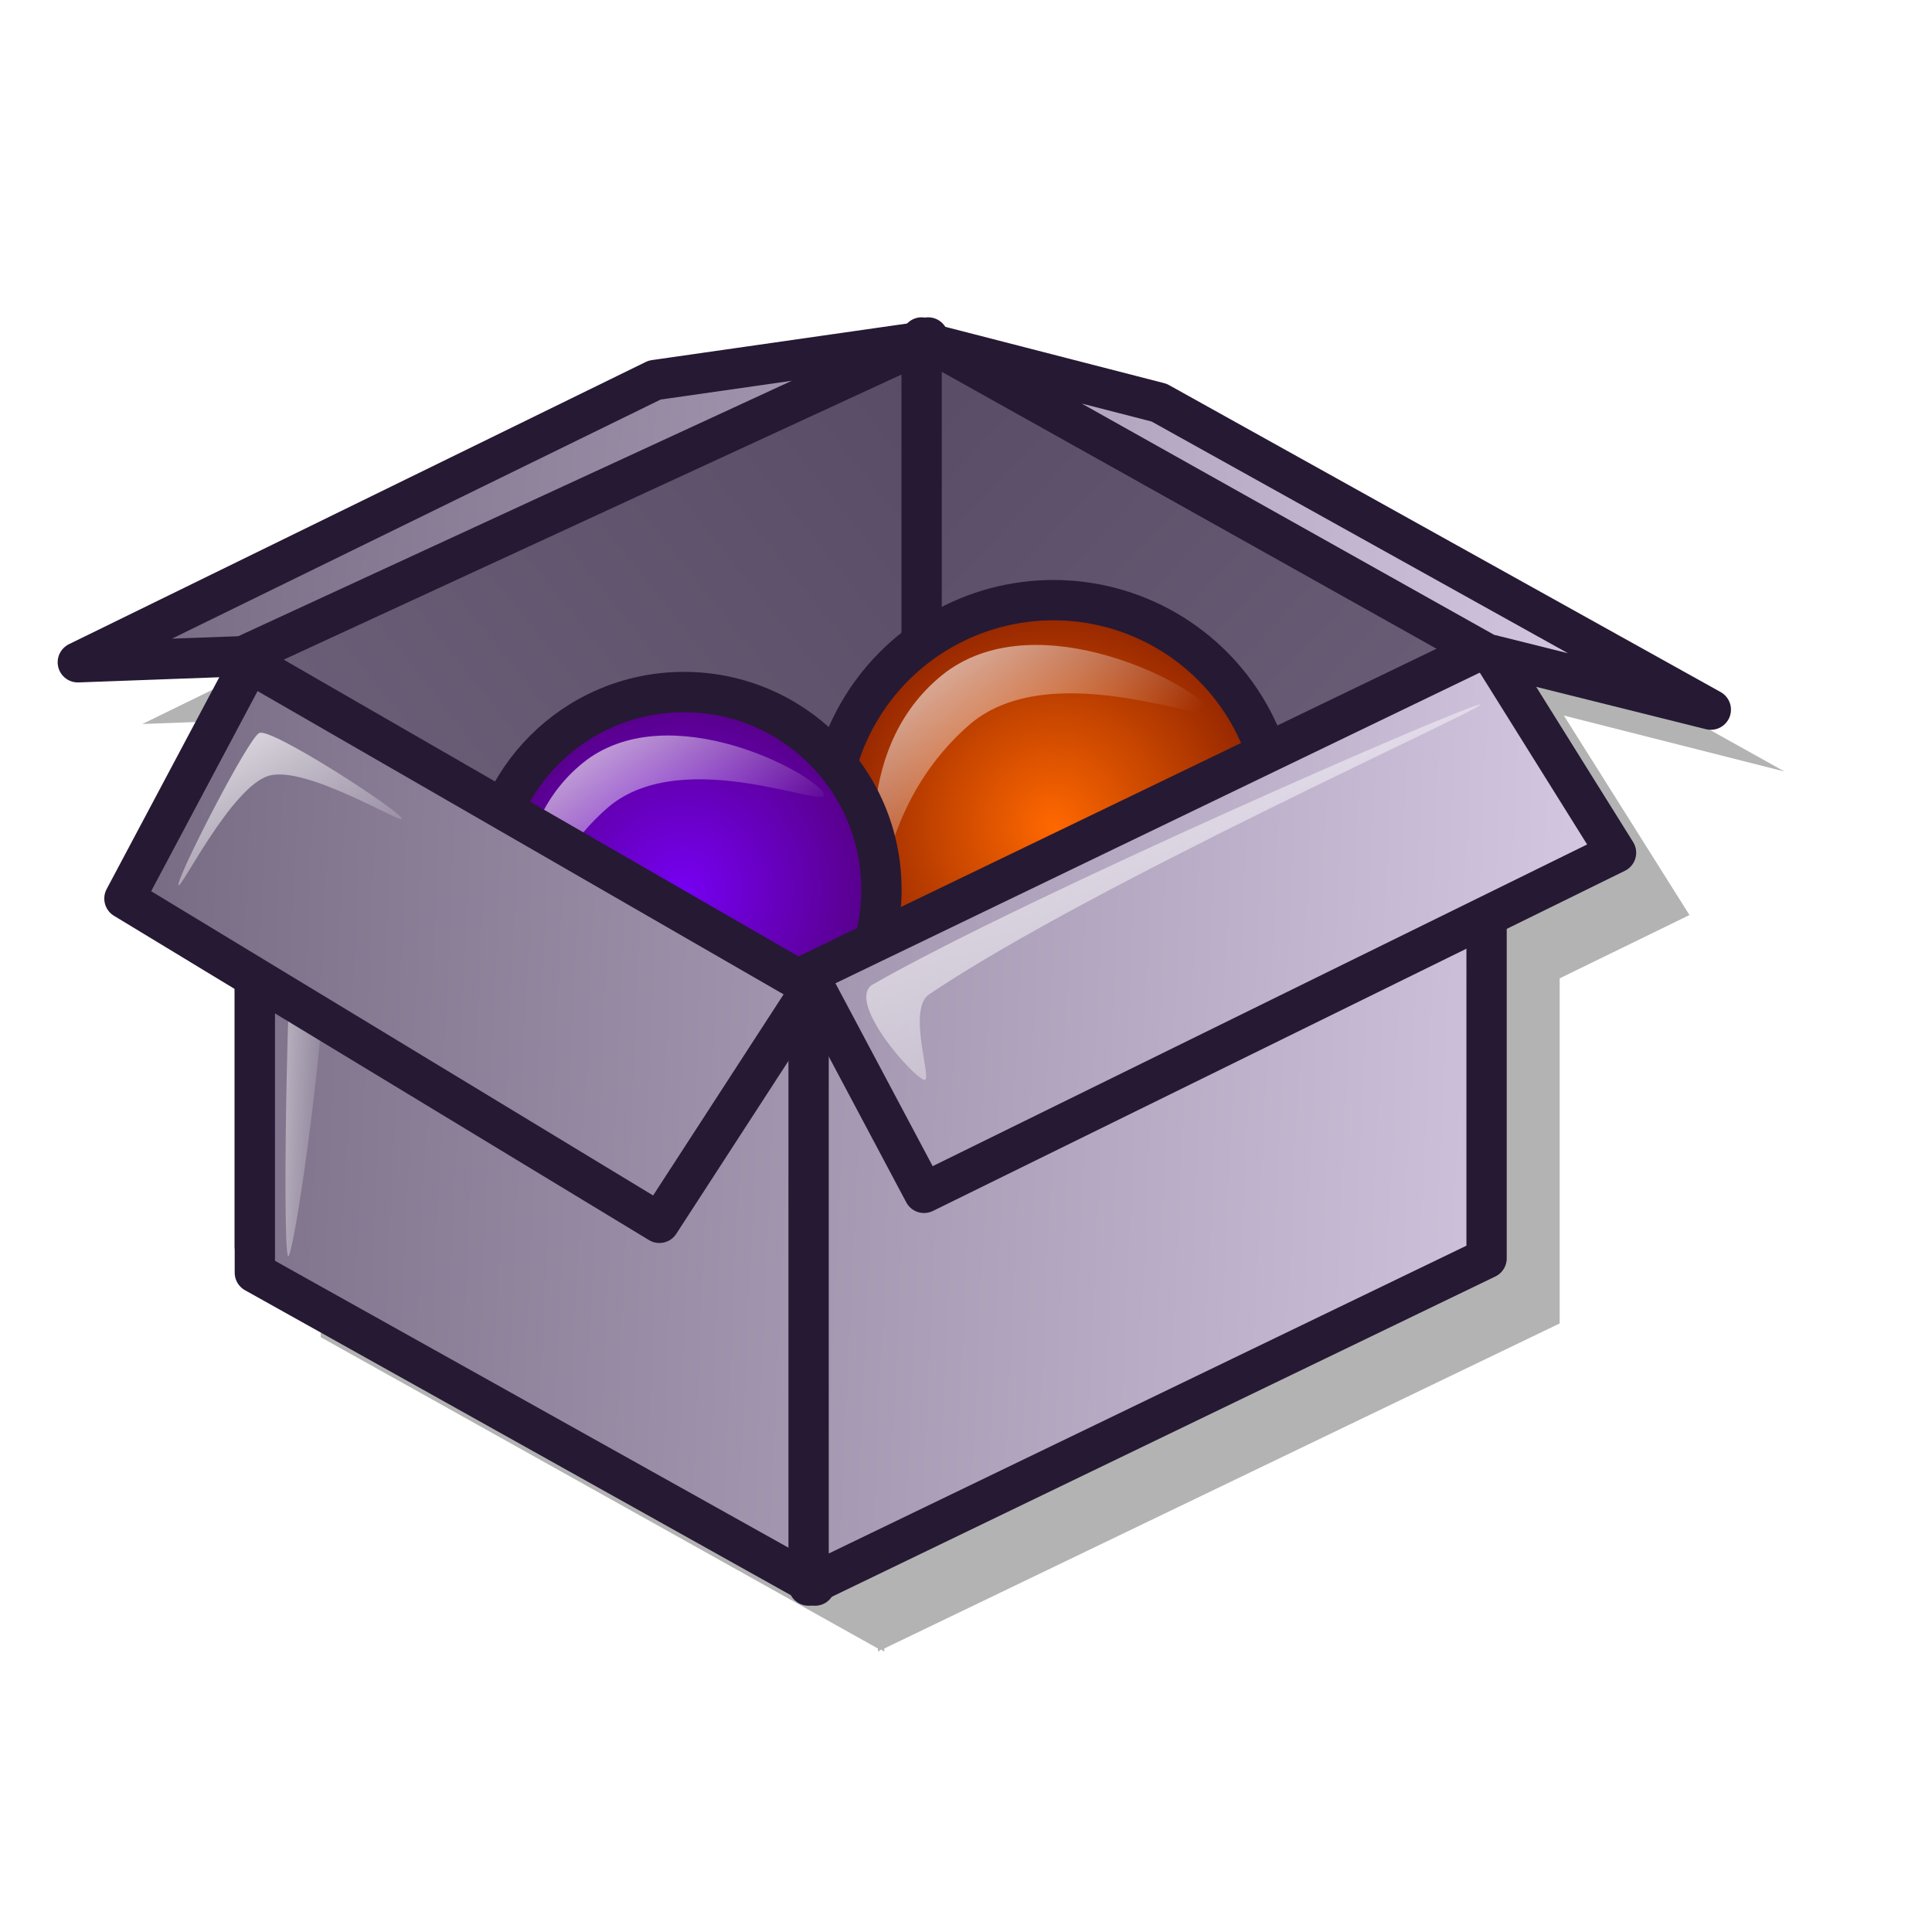
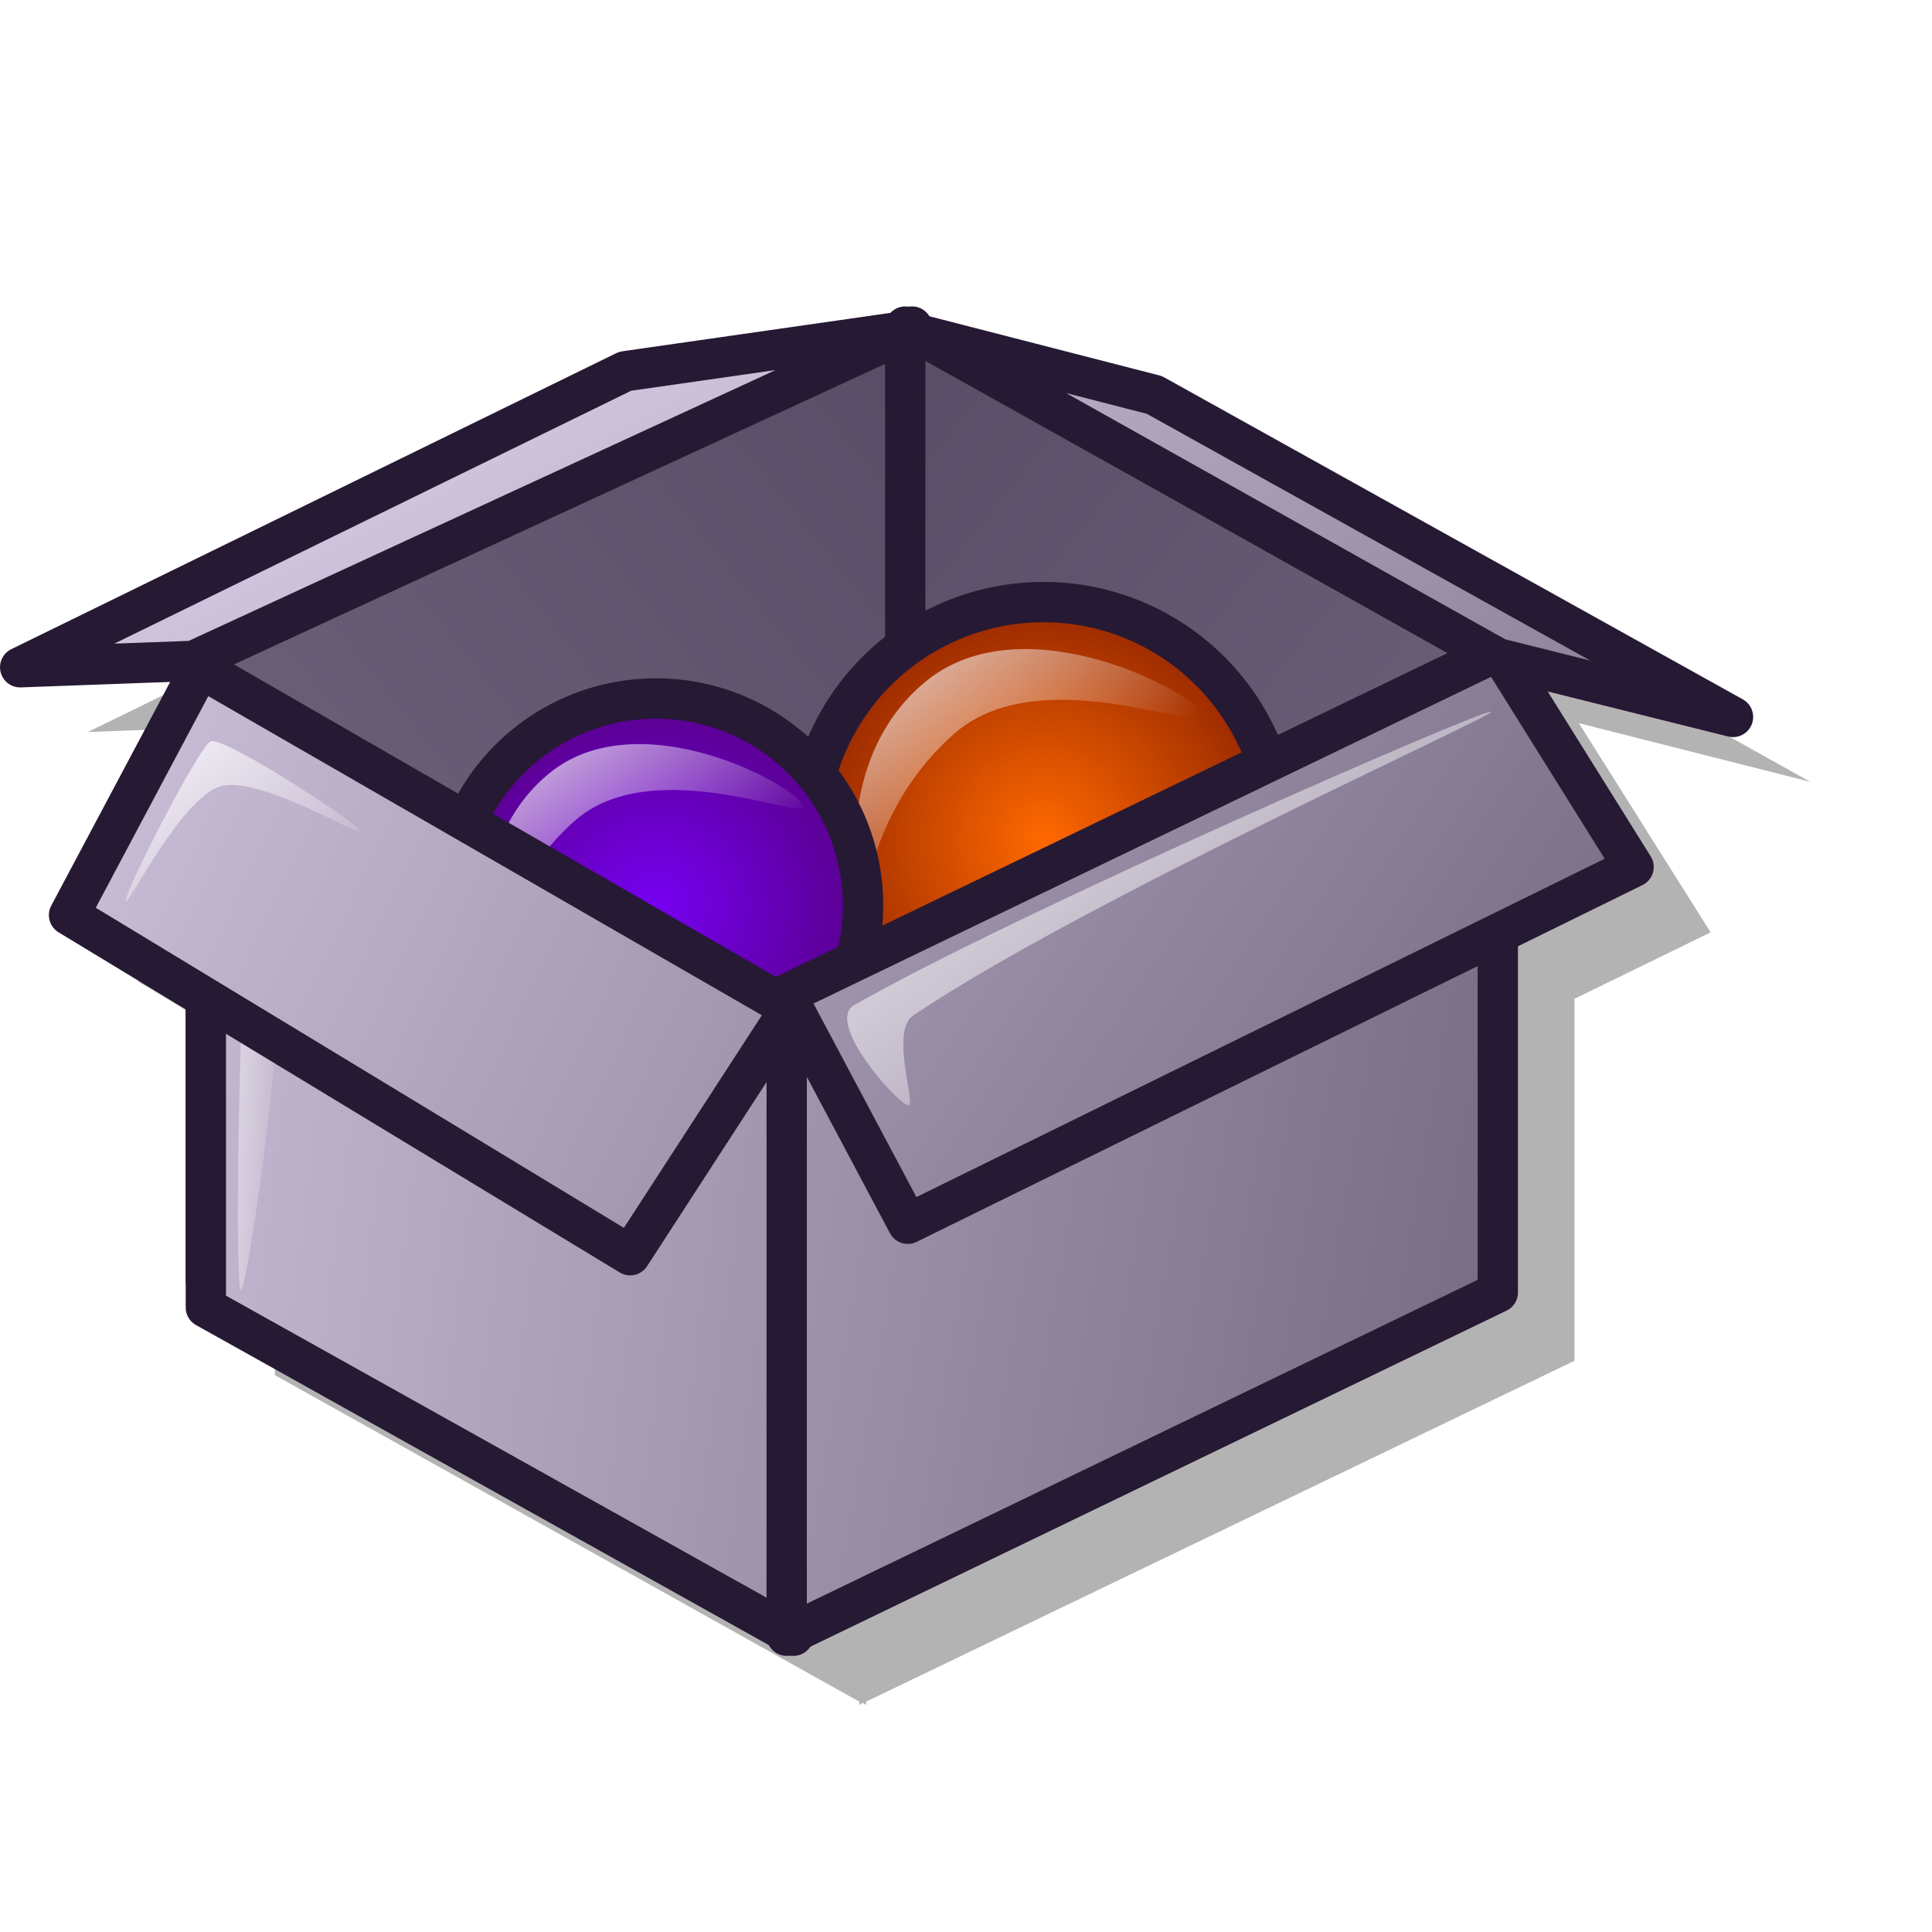
<svg xmlns="http://www.w3.org/2000/svg" xmlns:xlink="http://www.w3.org/1999/xlink" id="svg1" width="48pt" height="48pt">
  <defs id="defs3">
    <linearGradient id="linearGradient1163">
      <stop style="stop-color:#ffffff;stop-opacity:1;" offset="0" id="stop1164" />
      <stop style="stop-color:#ffffff;stop-opacity:0;" offset="1" id="stop1165" />
    </linearGradient>
    <linearGradient id="linearGradient635">
      <stop style="stop-color:#594c66;stop-opacity:1;" offset="0" id="stop636" />
      <stop style="stop-color:#73667f;stop-opacity:1;" offset="1" id="stop637" />
    </linearGradient>
    <linearGradient id="linearGradient625">
      <stop style="stop-color:#73667f;stop-opacity:1;" offset="0" id="stop626" />
      <stop style="stop-color:#d9cce6;stop-opacity:1;" offset="1" id="stop627" />
    </linearGradient>
    <linearGradient id="linearGradient617">
      <stop style="stop-color:#7600f2;stop-opacity:1;" offset="0" id="stop618" />
      <stop style="stop-color:#560083;stop-opacity:1;" offset="1" id="stop619" />
    </linearGradient>
    <linearGradient id="Orange-Dark">
      <stop style="stop-color:#ff6800;stop-opacity:1;" offset="0" id="stop612" />
      <stop style="stop-color:#8f2300;stop-opacity:1;" offset="1" id="stop613" />
    </linearGradient>
-     <linearGradient xlink:href="#linearGradient625" id="linearGradient614" x1="0" y1="-0" x2="1.914" y2="0.033" />
-     <radialGradient xlink:href="#Orange-Dark" id="radialGradient615" cx="0.5" cy="0.5" r="0.5" fx="0.5" fy="0.5" />
-     <radialGradient xlink:href="#linearGradient617" id="radialGradient616" cx="0.5" cy="0.5" r="0.5" fx="0.5" fy="0.5" />
-     <linearGradient xlink:href="#linearGradient625" id="linearGradient620" x1="-0.933" y1="0.021" x2="0.885" y2="0.052" gradientTransform="scale(1.113126,0.898371)" />
-     <linearGradient xlink:href="#linearGradient625" id="linearGradient621" x1="-0.642" y1="-0.716" x2="0.811" y2="-0.691" gradientTransform="scale(1.360939,0.734787)" />
-     <linearGradient xlink:href="#linearGradient625" id="linearGradient622" x1="-0.035" y1="-0.889" x2="1.587" y2="-0.861" gradientTransform="scale(1.446772,0.691194)" />
-     <linearGradient xlink:href="#linearGradient625" id="linearGradient623" x1="-0.143" y1="-0.771" x2="1.252" y2="-0.747" gradientTransform="scale(2.065265,0.484199)" />
-     <linearGradient xlink:href="#linearGradient625" id="linearGradient624" x1="-0.575" y1="-0.664" x2="0.696" y2="-0.642" gradientTransform="scale(1.918861,0.521142)" />
-     <linearGradient xlink:href="#linearGradient635" id="linearGradient633" x1="0.949" y1="0.016" x2="0.041" y2="0.984" />
-     <linearGradient xlink:href="#linearGradient635" id="linearGradient634" x1="0.022" y1="0.026" x2="0.856" y2="1.079" gradientTransform="scale(1.096367,0.912104)" />
-     <linearGradient xlink:href="#linearGradient1163" id="linearGradient638" x1="-1.5" y1="-0.116" x2="1.071" y2="1.016" />
-     <linearGradient xlink:href="#linearGradient1163" id="linearGradient639" x1="-0.147" y1="-0.24" x2="0.968" y2="0.953" />
-     <linearGradient xlink:href="#linearGradient1163" id="linearGradient640" x1="-0.137" y1="-0.171" x2="0.991" y2="0.992" />
-     <linearGradient xlink:href="#linearGradient1163" id="linearGradient641" x1="-0.183" y1="-0.155" x2="0.65" y2="0.69" />
-     <linearGradient xlink:href="#linearGradient1163" id="linearGradient642" x1="-0.183" y1="-0.155" x2="0.617" y2="0.628" />
+     <linearGradient xlink:href="#linearGradient625" id="linearGradient614" x1="33.546" y1="61.27" x2="-1.877" y2="33.496" gradientTransform="matrix(1.646856,0,0,0.668059,-2.036184,-0.907886)" gradientUnits="userSpaceOnUse" />
+     <radialGradient xlink:href="#Orange-Dark" id="radialGradient615" cx="499.53" cy="739.976" r="76.564" fx="499.53" fy="739.976" gradientUnits="userSpaceOnUse" />
+     <radialGradient xlink:href="#linearGradient617" id="radialGradient616" cx="321.023" cy="768.768" r="67.927" fx="321.023" fy="768.768" gradientUnits="userSpaceOnUse" />
+     <linearGradient xlink:href="#linearGradient625" id="linearGradient620" x1="37.08" y1="55.431" x2="-2.074" y2="30.303" gradientTransform="matrix(1.489907,0,0,0.738434,-2.036184,-0.907886)" gradientUnits="userSpaceOnUse" />
+     <linearGradient xlink:href="#linearGradient625" id="linearGradient621" x1="43.769" y1="46.96" x2="-2.448" y2="25.673" gradientTransform="matrix(1.262225,0,0,0.871634,-2.036184,-0.907886)" gradientUnits="userSpaceOnUse" />
+     <linearGradient xlink:href="#linearGradient625" id="linearGradient622" x1="47.802" y1="42.998" x2="-2.674" y2="23.506" gradientTransform="matrix(1.155721,0,0,0.951957,-2.036184,-0.907886)" gradientUnits="userSpaceOnUse" />
+     <linearGradient xlink:href="#linearGradient625" id="linearGradient623" x1="66.267" y1="31.017" x2="-3.707" y2="16.956" gradientTransform="matrix(0.833684,0,0,1.319682,-2.036184,-0.907886)" gradientUnits="userSpaceOnUse" />
+     <linearGradient xlink:href="#linearGradient625" id="linearGradient624" x1="61.411" y1="33.47" x2="-3.435" y2="18.297" gradientTransform="matrix(0.899614,0,0,1.222967,-2.036184,-0.907886)" gradientUnits="userSpaceOnUse" />
+     <linearGradient xlink:href="#linearGradient635" id="linearGradient633" x1="34.823" y1="9.562" x2="10.117" y2="35.916" gradientTransform="matrix(0.909078,0,0,1.210234,-2.036184,-0.907886)" gradientUnits="userSpaceOnUse" />
+     <linearGradient xlink:href="#linearGradient635" id="linearGradient634" x1="38.166" y1="9.02" x2="58.978" y2="35.304" gradientTransform="matrix(0.833684,0,0,1.319682,-2.036184,-0.907886)" gradientUnits="userSpaceOnUse" />
+     <linearGradient xlink:href="#linearGradient1163" id="linearGradient638" x1="23.585" y1="8.447" x2="34.436" y2="13.223" gradientTransform="matrix(0.331602,0,0,3.31782,-2.036184,-0.907886)" gradientUnits="userSpaceOnUse" />
+     <linearGradient xlink:href="#linearGradient1163" id="linearGradient639" x1="3.985" y1="27.885" x2="10.811" y2="35.188" gradientTransform="matrix(1.268637,0,0,0.867229,-2.036184,-0.907886)" gradientUnits="userSpaceOnUse" />
+     <linearGradient xlink:href="#linearGradient1163" id="linearGradient640" x1="20.259" y1="27.139" x2="38.19" y2="45.634" gradientTransform="matrix(1.341658,0,0,0.820028,-2.036184,-0.907886)" gradientUnits="userSpaceOnUse" />
+     <linearGradient xlink:href="#linearGradient1163" id="linearGradient641" x1="13.127" y1="27.302" x2="20.248" y2="34.523" gradientTransform="matrix(1.232378,0,0,0.892743,-2.036184,-0.907886)" gradientUnits="userSpaceOnUse" />
+     <linearGradient xlink:href="#linearGradient1163" id="linearGradient642" x1="22.904" y1="23.637" x2="30.46" y2="31.032" gradientTransform="matrix(1.232378,0,0,0.892743,-2.036184,-0.907886)" gradientUnits="userSpaceOnUse" />
    <linearGradient xlink:href="#linearGradient635" id="linearGradient643" />
  </defs>
-   <path style="font-size:12;fill:#000000;fill-opacity:0.3;fill-rule:evenodd;stroke:none;stroke-width:0.139;stroke-linecap:round;stroke-linejoin:round;stroke-dashoffset:0;" d="M 32.823,13.147 L 32.823,13.251 L 32.648,13.356 L 23.943,14.58 L 4.716,23.984 L 10.239,23.774 L 10.624,23.599 L 10.624,24.089 L 10.449,23.984 L 6.289,31.85 L 10.624,34.472 L 10.624,43.422 L 10.624,44.296 L 29.082,54.609 L 29.082,54.713 L 29.187,54.644 L 29.292,54.713 L 29.292,54.609 L 51.666,43.841 L 51.666,32.409 L 55.966,30.312 L 51.806,23.704 L 59.113,25.557 L 40.759,15.314 L 33.348,13.426 L 33.068,13.286 L 33.068,13.147 L 32.928,13.216 L 32.823,13.147 z " id="path670" />
-   <path style="font-size:12;fill:url(#linearGradient633);fill-rule:evenodd;stroke:#261933;stroke-width:1.335;stroke-linecap:round;stroke-linejoin:round;" d="M 30.747,11.179 L 30.747,30.927 L 8.442,41.294 L 8.442,21.546 L 30.747,11.179 z " id="Top Left Side" />
-   <path style="font-size:12;fill:url(#linearGradient634);fill-rule:evenodd;stroke:#261933;stroke-width:1.335;stroke-linecap:round;stroke-linejoin:round;" d="M 30.53,11.179 L 30.53,30.927 L 49.086,41.294 L 49.086,21.546 L 30.53,11.179 z " id="Top Right Side" />
-   <path style="font-size:12;fill:url(#radialGradient615);fill-opacity:1;fill-rule:evenodd;stroke:#261933;stroke-width:12.64;stroke-linecap:round;stroke-opacity:1;" id="Ball 1" d="M 570.068 739.976 A 70.539 70.539 0 1 0 428.991,739.976 A 70.539 70.539 0 1 0 570.068 739.976 z" transform="matrix(0.105656,0,0,0.105656,-17.88233,-50.8219)" />
-   <path style="fill:url(#linearGradient642);fill-opacity:1;fill-rule:evenodd;stroke:none;stroke-width:1pt;stroke-linecap:butt;stroke-linejoin:miter;stroke-opacity:1;" d="M 29.138,29.386 C 29.005,29.099 28.184,24.651 31.352,22.252 C 34.458,19.976 39.583,22.703 40.024,23.482 C 40.403,24.199 34.95,21.637 32.151,23.974 C 29.353,26.373 29.271,29.673 29.138,29.386 z " id="path1169" />
-   <path style="font-size:12;fill:url(#radialGradient616);fill-opacity:1;fill-rule:evenodd;stroke:#261933;stroke-width:12.64;stroke-linecap:round;stroke-opacity:1;" id="Ball 2" d="M 382.925 768.768 A 61.901 61.901 0 1 0 259.122,768.768 A 61.901 61.901 0 1 0 382.925 768.768 z" transform="matrix(0.105656,0,0,0.105656,-11.26015,-51.75994)" />
-   <path style="fill:url(#linearGradient641);fill-opacity:1;fill-rule:evenodd;stroke:none;stroke-width:1pt;stroke-linecap:butt;stroke-linejoin:miter;stroke-opacity:1;" d="M 17.438,31.623 C 17.318,31.363 16.576,27.338 19.442,25.168 C 22.252,23.109 26.889,25.576 27.288,26.281 C 27.631,26.93 22.697,24.612 20.165,26.726 C 17.633,28.896 17.559,31.883 17.438,31.623 z " id="path1168" />
-   <path style="font-size:12;fill:url(#linearGradient623);fill-rule:evenodd;stroke:#261933;stroke-width:1.335;stroke-linecap:round;stroke-linejoin:round;stroke-dashoffset:0;" d="M 8.442,22.41 L 8.442,42.158 L 26.998,52.525 L 26.998,32.778 L 8.442,22.41 z " id="Bottom left Side" />
-   <path style="fill:url(#linearGradient638);fill-opacity:1;fill-rule:evenodd;stroke:none;stroke-width:1pt;stroke-linecap:butt;stroke-linejoin:miter;stroke-opacity:1;" d="M 9.532,41.595 C 9.352,40.968 9.513,30.998 9.846,28.375 C 9.933,27.693 10.818,30.552 10.791,31.68 C 10.713,34.959 9.667,42.07 9.532,41.595 z " id="path1162" />
-   <path style="font-size:12;fill:url(#linearGradient622);fill-rule:evenodd;stroke:#261933;stroke-width:1.335;stroke-linecap:round;stroke-linejoin:round;stroke-dashoffset:0;" d="M 21.843,40.508 L 26.901,32.712 L 8.267,21.97 L 4.122,29.766 L 21.843,40.508 z " id="Bottom Left Flap" />
-   <path style="font-size:12;fill:url(#linearGradient614);fill-rule:evenodd;stroke:#261933;stroke-width:1.335;stroke-linecap:round;stroke-linejoin:round;stroke-dashoffset:0;" d="M 21.685,12.59 L 30.66,11.304 L 8.05,21.738 L 2.578,21.939 L 21.685,12.59 z " id="Top Left Flap" />
-   <path style="font-size:12;fill:url(#linearGradient624);fill-rule:evenodd;stroke:#261933;stroke-width:1.335;stroke-linecap:round;stroke-linejoin:round;stroke-dashoffset:0;" d="M 49.245,21.537 L 49.245,41.684 L 26.786,52.525 L 26.786,32.379 L 49.245,21.537 z " id="Bottom Right Side" />
-   <path style="font-size:12;fill:url(#linearGradient621);fill-rule:evenodd;stroke:#261933;stroke-width:1.335;stroke-linecap:round;stroke-linejoin:round;stroke-dashoffset:0;" d="M 49.269,21.42 L 53.533,28.247 L 30.61,39.515 L 26.76,32.273 L 49.269,21.42 z " id="Botton Right Flap" />
-   <path style="font-size:12;fill:url(#linearGradient620);fill-rule:evenodd;stroke:#261933;stroke-width:1.335;stroke-linecap:round;stroke-linejoin:round;stroke-dashoffset:0;" d="M 38.399,13.339 L 31.037,11.444 L 49.244,21.654 L 56.673,23.508 L 38.399,13.339 z " id="Top Right Flap" />
-   <path style="fill:url(#linearGradient639);fill-opacity:1;fill-rule:evenodd;stroke:none;stroke-width:1pt;stroke-linecap:butt;stroke-linejoin:miter;stroke-opacity:1;" d="M 5.912,29.319 C 5.854,29.06 8.238,24.428 8.587,24.283 C 8.947,24.067 13.252,26.859 13.309,27.116 C 13.357,27.331 10.126,25.335 8.902,25.699 C 7.66,26.069 5.959,29.532 5.912,29.319 z " id="path1166" />
-   <path style="fill:url(#linearGradient640);fill-opacity:1;fill-rule:evenodd;stroke:none;stroke-width:1pt;stroke-linecap:butt;stroke-linejoin:miter;stroke-opacity:1;" d="M 30.622,35.772 C 30.27,35.713 28.035,33.202 28.89,32.624 C 34.016,29.687 48.71,23.284 49.036,23.338 C 49.34,23.389 36.175,29.296 30.779,32.939 C 30.037,33.44 30.899,35.818 30.622,35.772 z " id="path1167" />
+   <path style="font-size:12px;fill:#000000;fill-opacity:0.3;fill-rule:evenodd;stroke:none;stroke-width:0.139;stroke-linecap:round;stroke-linejoin:round;stroke-dashoffset:0" d="M 32.392,12.882 L 32.392,12.992 L 32.209,13.102 L 23.078,14.385 L 2.91,24.249 L 8.704,24.029 L 9.107,23.846 L 9.107,24.359 L 8.924,24.249 L 4.56,32.5 L 9.107,35.25 L 9.107,44.637 L 9.107,45.554 L 28.468,56.371 L 28.468,56.481 L 28.579,56.408 L 28.689,56.481 L 28.689,56.371 L 52.157,45.077 L 52.157,33.086 L 56.667,30.886 L 52.303,23.956 L 59.967,25.899 L 40.716,15.155 L 32.942,13.175 L 32.649,13.028 L 32.649,12.882 L 32.502,12.955 L 32.392,12.882 z " id="path670" />
+   <path style="font-size:12px;fill:url(#linearGradient633);fill-rule:evenodd;stroke:#261933;stroke-width:1.335;stroke-linecap:round;stroke-linejoin:round" d="M 30.214,10.818 L 30.214,31.531 L 6.819,42.406 L 6.819,21.692 L 30.214,10.818 z " id="Top Left Side" />
+   <path style="font-size:12px;fill:url(#linearGradient634);fill-rule:evenodd;stroke:#261933;stroke-width:1.335;stroke-linecap:round;stroke-linejoin:round" d="M 29.987,10.818 L 29.987,31.531 L 49.45,42.406 L 49.45,21.692 L 29.987,10.818 z " id="Top Right Side" />
+   <path style="font-size:12px;fill:url(#radialGradient615);fill-opacity:1;fill-rule:evenodd;stroke:#261933;stroke-width:12.051;stroke-linecap:round;stroke-opacity:1" id="Ball 1" d="M 570.068 739.976 A 70.539 70.539 0 1 1  428.991,739.976 A 70.539 70.539 0 1 1  570.068 739.976 z" transform="matrix(0.110823,0,0,0.110823,-20.79301,-54.21513)" />
+   <path style="fill:url(#linearGradient642);fill-opacity:1;fill-rule:evenodd;stroke:none;stroke-width:1pt;stroke-linecap:butt;stroke-linejoin:miter;stroke-opacity:1" d="M 28.527,29.916 C 28.387,29.614 27.527,24.948 30.849,22.432 C 34.107,20.045 39.483,22.905 39.945,23.722 C 40.343,24.475 34.623,21.787 31.688,24.238 C 28.752,26.754 28.666,30.217 28.527,29.916 z " id="path1169" />
+   <path style="font-size:12px;fill:url(#radialGradient616);fill-opacity:1;fill-rule:evenodd;stroke:#261933;stroke-width:12.051;stroke-linecap:round;stroke-opacity:1" id="Ball 2" d="M 382.925 768.768 A 61.901 61.901 0 1 1  259.122,768.768 A 61.901 61.901 0 1 1  382.925 768.768 z" transform="matrix(0.110823,0,0,0.110823,-13.84699,-55.19905)" />
+   <path style="fill:url(#linearGradient641);fill-opacity:1;fill-rule:evenodd;stroke:none;stroke-width:1pt;stroke-linecap:butt;stroke-linejoin:miter;stroke-opacity:1" d="M 16.255,32.261 C 16.129,31.989 15.35,27.767 18.356,25.491 C 21.304,23.331 26.168,25.919 26.586,26.658 C 26.946,27.339 21.771,24.907 19.115,27.125 C 16.459,29.401 16.381,32.534 16.255,32.261 z " id="path1168" />
+   <path style="font-size:12px;fill:url(#linearGradient623);fill-opacity:1;fill-rule:evenodd;stroke:#261933;stroke-width:1.335;stroke-linecap:round;stroke-linejoin:round;stroke-dashoffset:0" d="M 6.819,22.598 L 6.819,43.312 L 26.282,54.186 L 26.282,33.473 L 6.819,22.598 z " id="Bottom left Side" />
+   <path style="fill:url(#linearGradient638);fill-opacity:1;fill-rule:evenodd;stroke:none;stroke-width:1pt;stroke-linecap:butt;stroke-linejoin:miter;stroke-opacity:1" d="M 7.961,42.722 C 7.773,42.064 7.942,31.606 8.292,28.854 C 8.382,28.139 9.31,31.138 9.282,32.321 C 9.2,35.761 8.104,43.219 7.961,42.722 z " id="path1162" />
+   <path style="font-size:12px;fill:url(#linearGradient622);fill-opacity:1;fill-rule:evenodd;stroke:#261933;stroke-width:1.335;stroke-linecap:round;stroke-linejoin:round;stroke-dashoffset:0" d="M 20.875,41.581 L 26.18,33.404 L 6.635,22.137 L 2.287,30.314 L 20.875,41.581 z " id="Bottom Left Flap" />
+   <path style="font-size:12px;fill:url(#linearGradient614);fill-opacity:1;fill-rule:evenodd;stroke:#261933;stroke-width:1.335;stroke-linecap:round;stroke-linejoin:round;stroke-dashoffset:0" d="M 20.709,12.298 L 30.123,10.949 L 6.408,21.893 L 0.668,22.104 L 20.709,12.298 z " id="Top Left Flap" />
+   <path style="font-size:12px;fill:url(#linearGradient624);fill-opacity:1;fill-rule:evenodd;stroke:#261933;stroke-width:1.335;stroke-linecap:round;stroke-linejoin:round;stroke-dashoffset:0" d="M 49.617,21.683 L 49.617,42.815 L 26.06,54.186 L 26.06,33.054 L 49.617,21.683 z " id="Bottom Right Side" />
+   <path style="font-size:12px;fill:url(#linearGradient621);fill-opacity:1;fill-rule:evenodd;stroke:#261933;stroke-width:1.335;stroke-linecap:round;stroke-linejoin:round;stroke-dashoffset:0" d="M 49.642,21.56 L 54.115,28.72 L 30.071,40.539 L 26.033,32.944 L 49.642,21.56 z " id="Botton Right Flap" />
+   <path style="font-size:12px;fill:url(#linearGradient620);fill-opacity:1;fill-rule:evenodd;stroke:#261933;stroke-width:1.335;stroke-linecap:round;stroke-linejoin:round;stroke-dashoffset:0" d="M 38.24,13.083 L 30.518,11.096 L 49.616,21.805 L 57.408,23.75 L 38.24,13.083 z " id="Top Right Flap" />
+   <path style="fill:url(#linearGradient639);fill-opacity:1;fill-rule:evenodd;stroke:none;stroke-width:1pt;stroke-linecap:butt;stroke-linejoin:miter;stroke-opacity:1" d="M 4.165,29.845 C 4.104,29.573 6.605,24.715 6.971,24.562 C 7.349,24.336 11.864,27.265 11.924,27.534 C 11.974,27.76 8.585,25.666 7.301,26.048 C 5.999,26.436 4.214,30.069 4.165,29.845 z " id="path1166" />
+   <path style="fill:url(#linearGradient640);fill-opacity:1;fill-rule:evenodd;stroke:none;stroke-width:1pt;stroke-linecap:butt;stroke-linejoin:miter;stroke-opacity:1" d="M 30.083,36.614 C 29.714,36.552 27.37,33.918 28.267,33.312 C 33.643,30.231 49.056,23.515 49.398,23.572 C 49.716,23.625 35.908,29.82 30.248,33.642 C 29.47,34.168 30.374,36.662 30.083,36.614 z " id="path1167" />
</svg>
